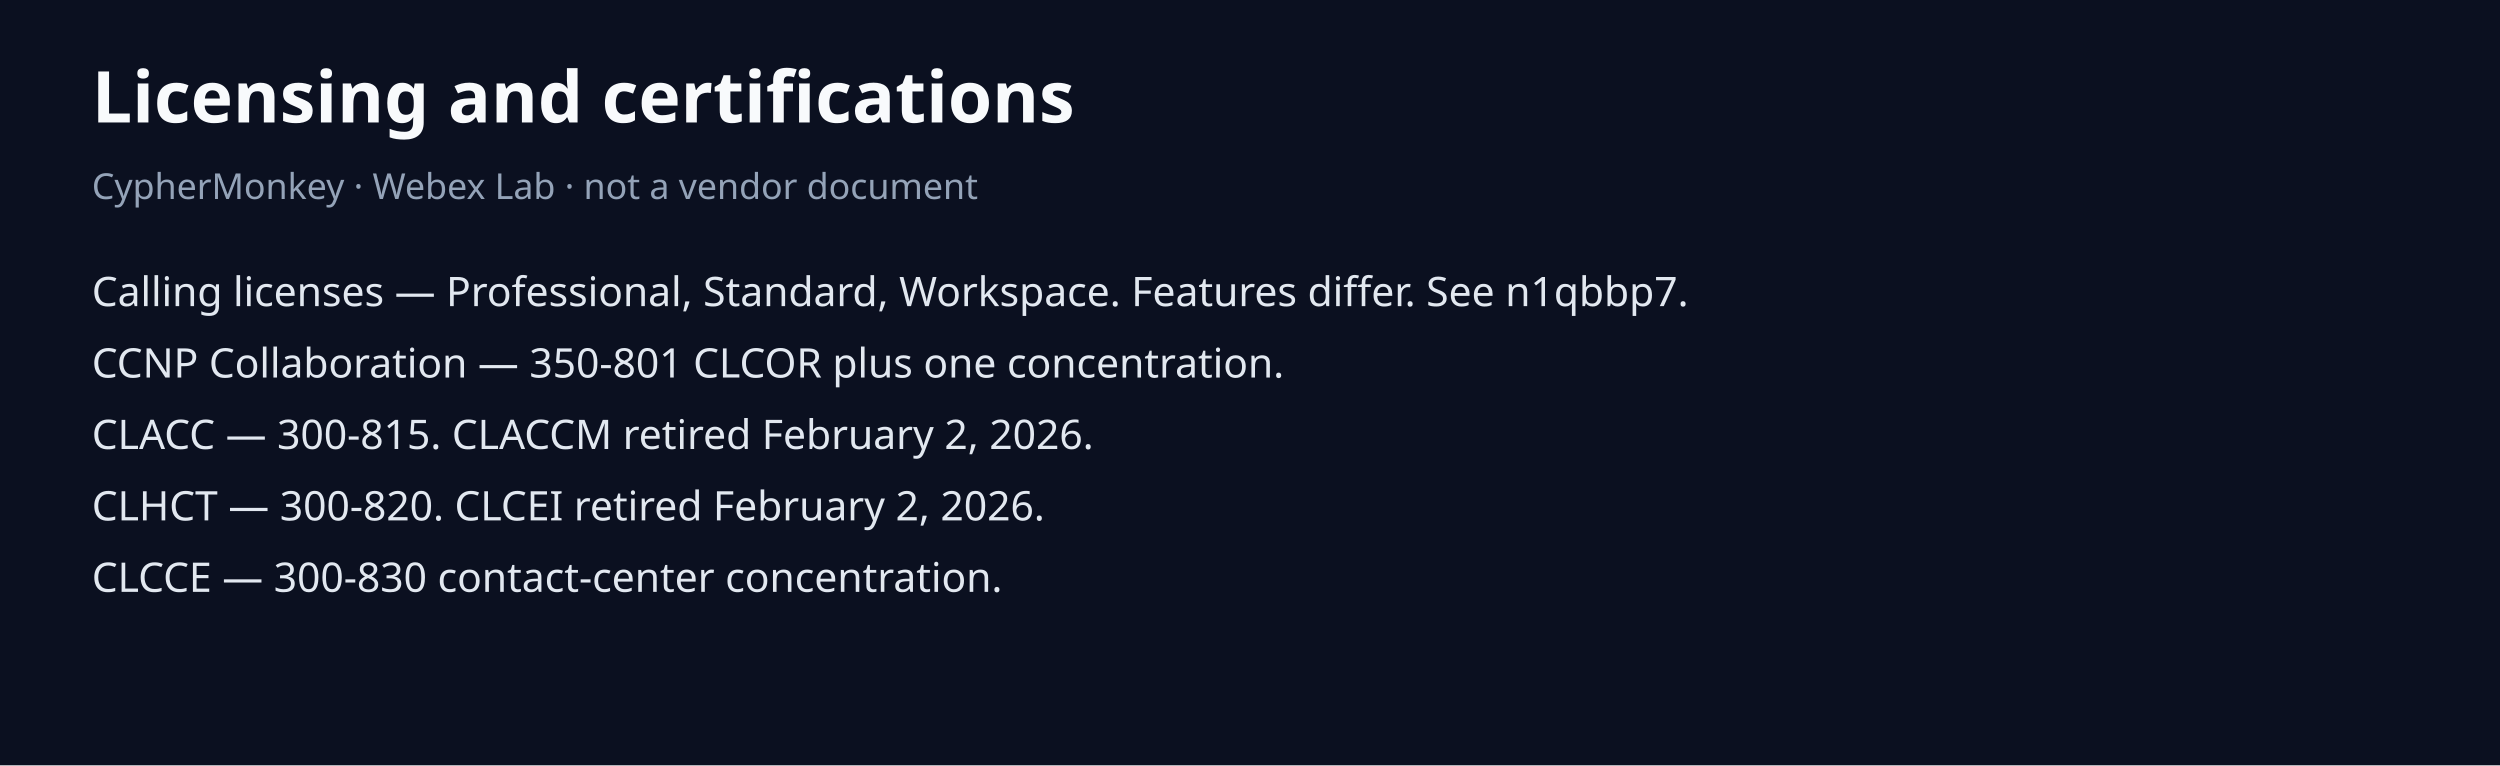
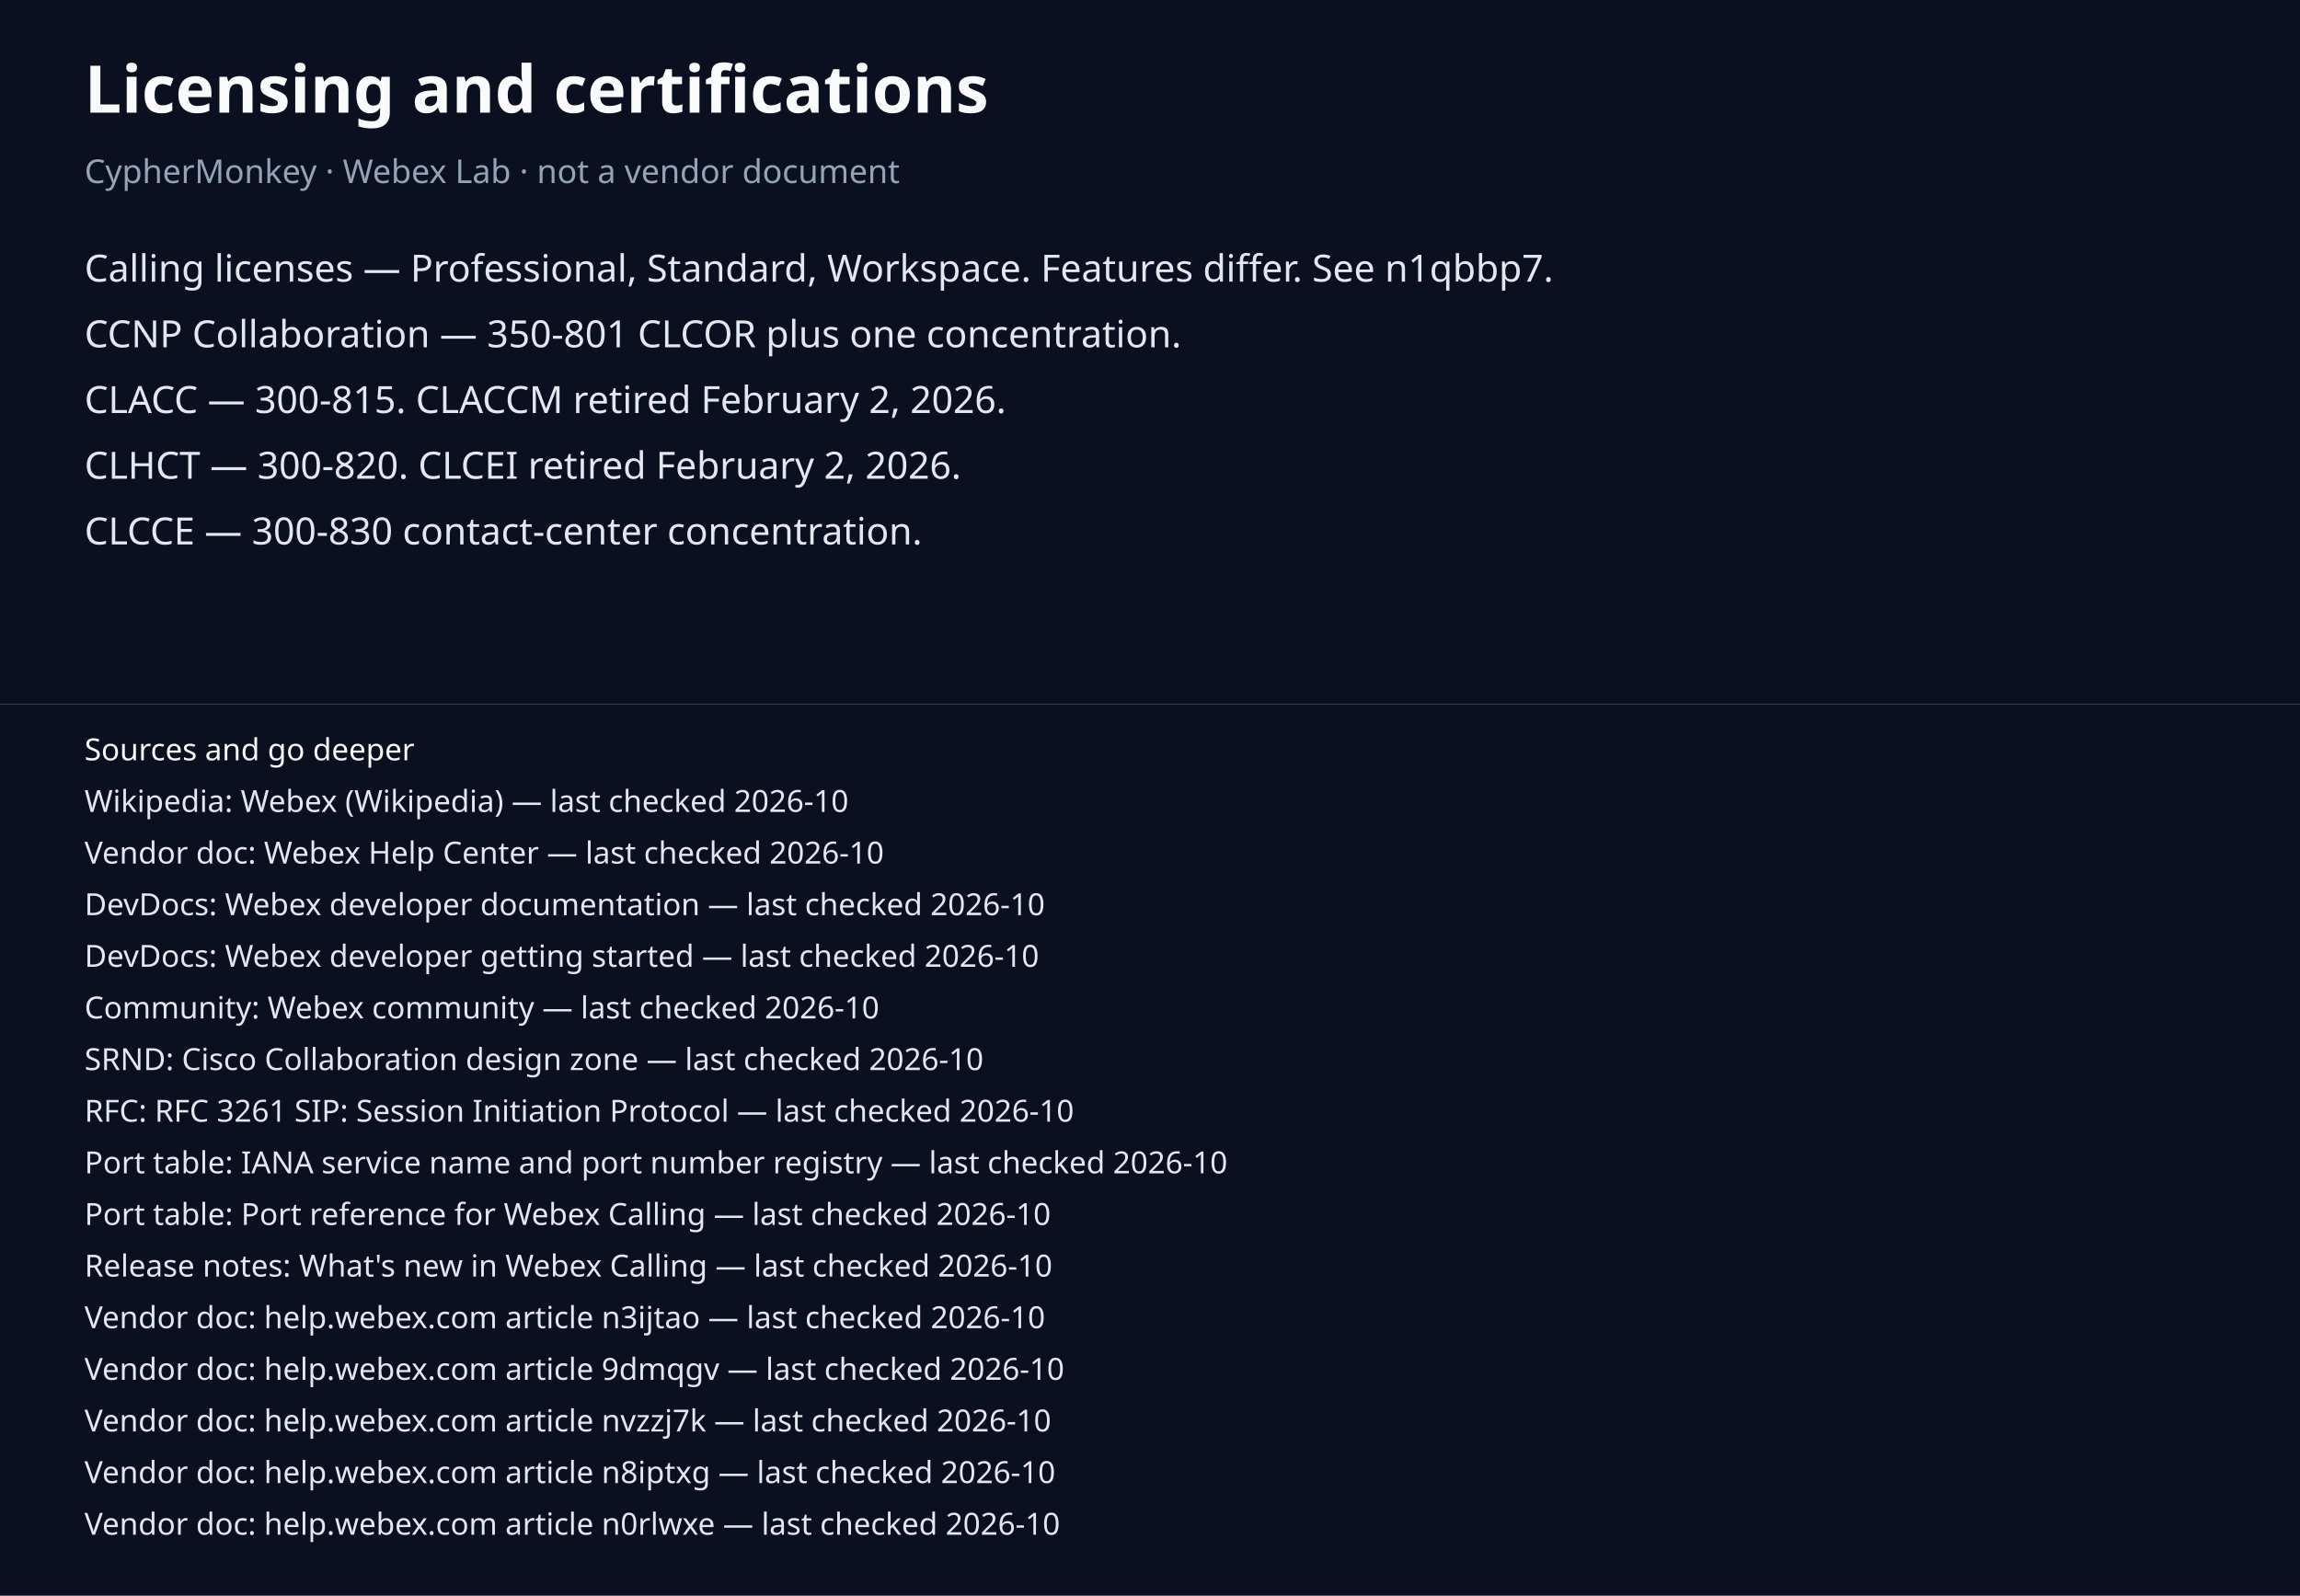
- <svg xmlns="http://www.w3.org/2000/svg" viewBox="0 0 980 300" role="img" aria-label="Licensing and certifications">
+ <svg xmlns="http://www.w3.org/2000/svg" data-src-base="300" viewBox="0 0 980 680" role="img" aria-label="Licensing and certifications">
  <rect width="980" height="300" fill="#0b1020" />
  <text x="36" y="48" fill="#f8fafc" font-size="28" font-family="system-ui,sans-serif" font-weight="700">Licensing and certifications</text>
  <text x="36" y="78" fill="#94a3b8" font-size="14" font-family="system-ui,sans-serif">CypherMonkey · Webex Lab · not a vendor document</text>
  <text x="36" y="120" fill="#e2e8f0" font-size="16" font-family="system-ui,sans-serif">Calling licenses — Professional, Standard, Workspace. Features differ. See n1qbbp7.</text>
  <text x="36" y="148" fill="#e2e8f0" font-size="16" font-family="system-ui,sans-serif">CCNP Collaboration — 350-801 CLCOR plus one concentration.</text>
  <text x="36" y="176" fill="#e2e8f0" font-size="16" font-family="system-ui,sans-serif">CLACC — 300-815. CLACCM retired February 2, 2026.</text>
  <text x="36" y="204" fill="#e2e8f0" font-size="16" font-family="system-ui,sans-serif">CLHCT — 300-820. CLCEI retired February 2, 2026.</text>
  <text x="36" y="232" fill="#e2e8f0" font-size="16" font-family="system-ui,sans-serif">CLCCE — 300-830 contact-center concentration.</text>
+   <g id="go-deeper">
+     <rect x="0" y="300" width="980" height="380" fill="#0b1020" />
+     <text x="36" y="324" fill="#f8fafc" font-size="13" font-family="system-ui,sans-serif">Sources and go deeper</text>
+     <a href="https://en.wikipedia.org/wiki/Webex">
+       <text x="36" y="346" fill="#e2e8f0" font-size="13" font-family="system-ui,sans-serif">Wikipedia: Webex (Wikipedia) — last checked 2026-10</text>
+     </a>
+     <a href="https://help.webex.com/">
+       <text x="36" y="368" fill="#e2e8f0" font-size="13" font-family="system-ui,sans-serif">Vendor doc: Webex Help Center — last checked 2026-10</text>
+     </a>
+     <a href="https://developer.webex.com/">
+       <text x="36" y="390" fill="#e2e8f0" font-size="13" font-family="system-ui,sans-serif">DevDocs: Webex developer documentation — last checked 2026-10</text>
+     </a>
+     <a href="https://developer.webex.com/docs/getting-started">
+       <text x="36" y="412" fill="#e2e8f0" font-size="13" font-family="system-ui,sans-serif">DevDocs: Webex developer getting started — last checked 2026-10</text>
+     </a>
+     <a href="https://help.webex.com/community">
+       <text x="36" y="434" fill="#e2e8f0" font-size="13" font-family="system-ui,sans-serif">Community: Webex community — last checked 2026-10</text>
+     </a>
+     <a href="https://www.cisco.com/c/en/us/solutions/enterprise/design-zone-collaboration/index.html">
+       <text x="36" y="456" fill="#e2e8f0" font-size="13" font-family="system-ui,sans-serif">SRND: Cisco Collaboration design zone — last checked 2026-10</text>
+     </a>
+     <a href="https://www.rfc-editor.org/rfc/rfc3261">
+       <text x="36" y="478" fill="#e2e8f0" font-size="13" font-family="system-ui,sans-serif">RFC: RFC 3261 SIP: Session Initiation Protocol — last checked 2026-10</text>
+     </a>
+     <a href="https://www.iana.org/assignments/service-names-port-numbers/service-names-port-numbers.xhtml">
+       <text x="36" y="500" fill="#e2e8f0" font-size="13" font-family="system-ui,sans-serif">Port table: IANA service name and port number registry — last checked 2026-10</text>
+     </a>
+     <a href="https://help.webex.com/article/b2exve">
+       <text x="36" y="522" fill="#e2e8f0" font-size="13" font-family="system-ui,sans-serif">Port table: Port reference for Webex Calling — last checked 2026-10</text>
+     </a>
+     <a href="https://help.webex.com/article/278bz2">
+       <text x="36" y="544" fill="#e2e8f0" font-size="13" font-family="system-ui,sans-serif">Release notes: What's new in Webex Calling — last checked 2026-10</text>
+     </a>
+     <a href="https://help.webex.com/article/n3ijtao">
+       <text x="36" y="566" fill="#e2e8f0" font-size="13" font-family="system-ui,sans-serif">Vendor doc: help.webex.com article n3ijtao — last checked 2026-10</text>
+     </a>
+     <a href="https://help.webex.com/article/9dmqgv">
+       <text x="36" y="588" fill="#e2e8f0" font-size="13" font-family="system-ui,sans-serif">Vendor doc: help.webex.com article 9dmqgv — last checked 2026-10</text>
+     </a>
+     <a href="https://help.webex.com/article/nvzzj7k">
+       <text x="36" y="610" fill="#e2e8f0" font-size="13" font-family="system-ui,sans-serif">Vendor doc: help.webex.com article nvzzj7k — last checked 2026-10</text>
+     </a>
+     <a href="https://help.webex.com/article/n8iptxg">
+       <text x="36" y="632" fill="#e2e8f0" font-size="13" font-family="system-ui,sans-serif">Vendor doc: help.webex.com article n8iptxg — last checked 2026-10</text>
+     </a>
+     <a href="https://help.webex.com/article/n0rlwxe">
+       <text x="36" y="654" fill="#e2e8f0" font-size="13" font-family="system-ui,sans-serif">Vendor doc: help.webex.com article n0rlwxe — last checked 2026-10</text>
+     </a>
+   </g>
</svg>
